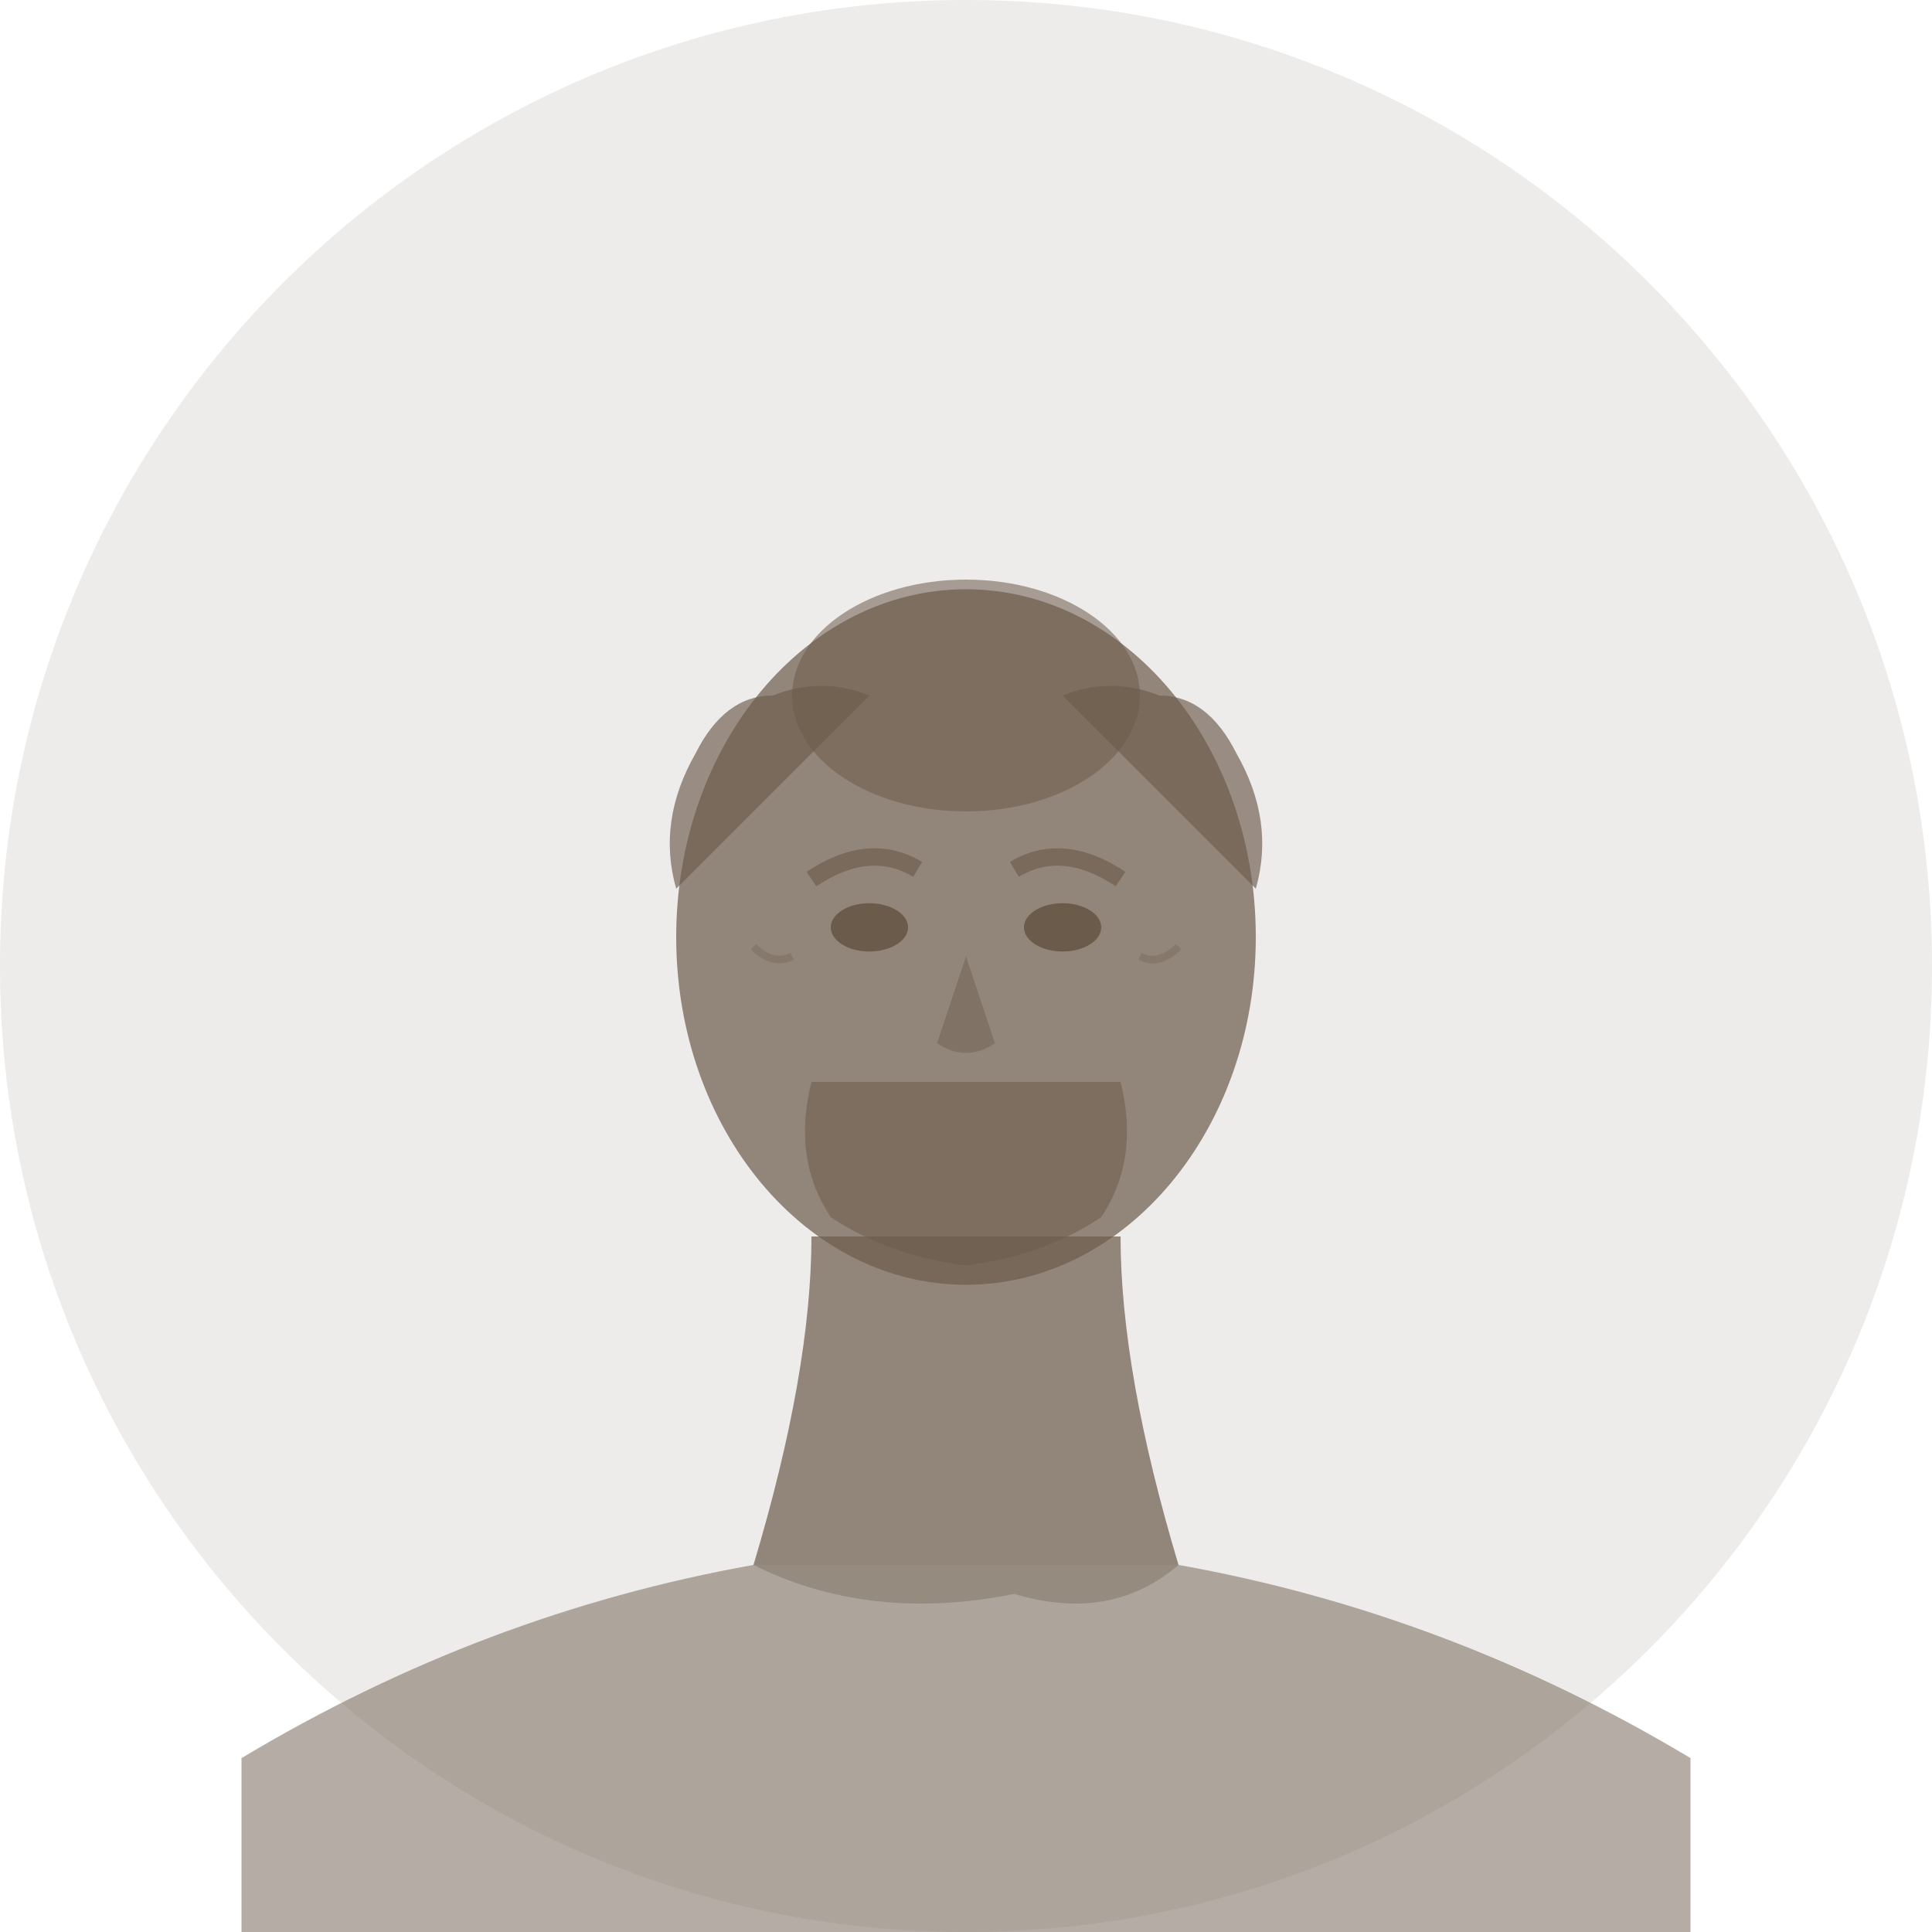
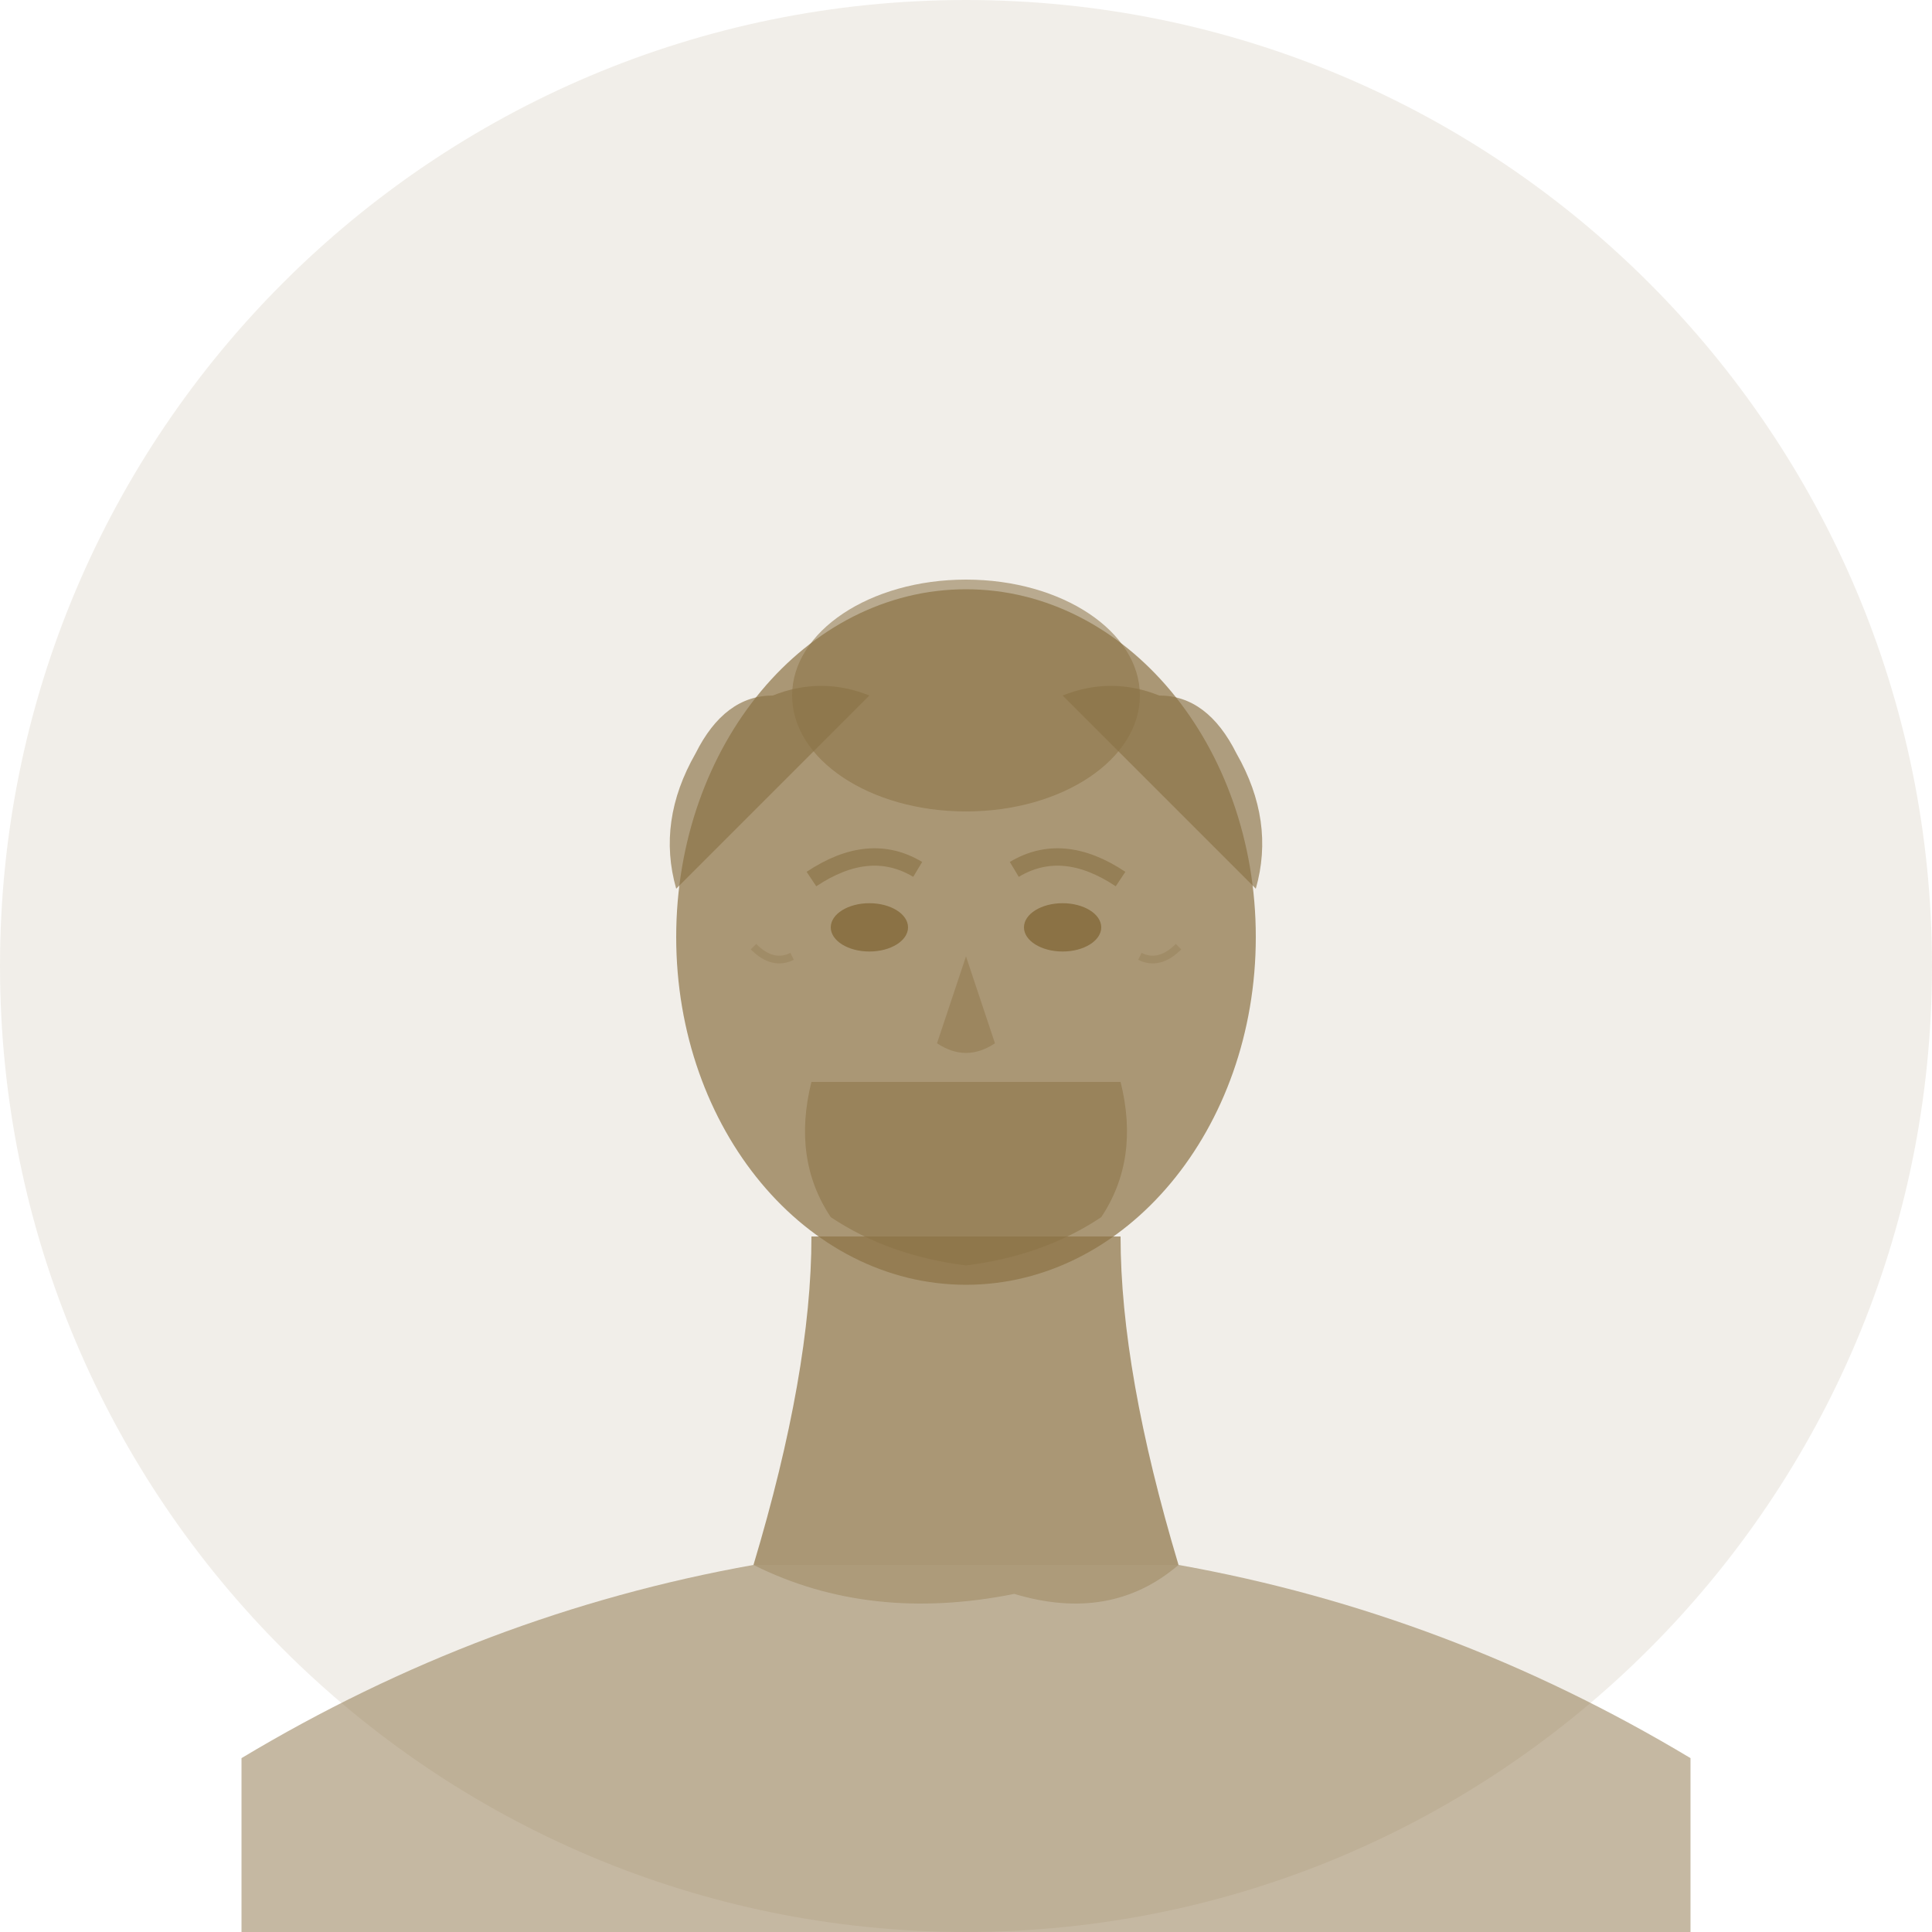
<svg xmlns="http://www.w3.org/2000/svg" viewBox="0 0 200 200" fill="none">
-   <rect width="200" height="200" rx="100" fill="#6B5B4B" opacity="0.12" />
+   <rect width="200" height="200" rx="100" fill="#8B7245" opacity="0.12" />
  <g transform="translate(100,100)">
-     <path d="M-16 28 Q-16 42 -22 62 L22 62 Q16 42 16 28Z" fill="#6B5B4B" opacity="0.7" />
-     <path d="M-22 62 Q-50 67 -75 82 L-75 100 L75 100 L75 82 Q50 67 22 62Z" fill="#6B5B4B" opacity="0.5" />
-     <path d="M-22 62 Q-10 68 5 65 Q15 68 22 62" fill="#6B5B4B" opacity="0.35" />
-     <ellipse cx="0" cy="-3" rx="30" ry="36" fill="#6B5B4B" opacity="0.7" />
-     <path d="M-30 -8 Q-32 -15 -28 -22 Q-25 -28 -20 -28 Q-15 -30 -10 -28" fill="#6B5B4B" opacity="0.65" />
-     <path d="M30 -8 Q32 -15 28 -22 Q25 -28 20 -28 Q15 -30 10 -28" fill="#6B5B4B" opacity="0.65" />
-     <ellipse cx="0" cy="-28" rx="18" ry="12" fill="#6B5B4B" opacity="0.55" />
-     <path d="M-16 12 Q-18 20 -14 26 Q-8 30 0 31 Q8 30 14 26 Q18 20 16 12" fill="#6B5B4B" opacity="0.55" />
-     <ellipse cx="-10" cy="-4" rx="4" ry="2.5" fill="#6B5B4B" />
-     <ellipse cx="10" cy="-4" rx="4" ry="2.5" fill="#6B5B4B" />
-     <path d="M-16 -9 Q-10 -13 -5 -10" stroke="#6B5B4B" stroke-width="1.8" fill="none" opacity="0.65" />
-     <path d="M5 -10 Q10 -13 16 -9" stroke="#6B5B4B" stroke-width="1.8" fill="none" opacity="0.65" />
-     <path d="M0 -1 L-3 8 Q0 10 3 8Z" fill="#6B5B4B" opacity="0.45" />
-     <path d="M-22 -2 Q-20 0 -18 -1" stroke="#6B5B4B" stroke-width="0.8" fill="none" opacity="0.3" />
-     <path d="M18 -1 Q20 0 22 -2" stroke="#6B5B4B" stroke-width="0.8" fill="none" opacity="0.3" />
+     <path d="M-16 28 Q-16 42 -22 62 L22 62 Q16 42 16 28Z" fill="#8B7245" opacity="0.7" />
+     <path d="M-22 62 Q-50 67 -75 82 L-75 100 L75 100 L75 82 Q50 67 22 62Z" fill="#8B7245" opacity="0.5" />
+     <path d="M-22 62 Q-10 68 5 65 Q15 68 22 62" fill="#8B7245" opacity="0.35" />
+     <ellipse cx="0" cy="-3" rx="30" ry="36" fill="#8B7245" opacity="0.7" />
+     <path d="M-30 -8 Q-32 -15 -28 -22 Q-25 -28 -20 -28 Q-15 -30 -10 -28" fill="#8B7245" opacity="0.65" />
+     <path d="M30 -8 Q32 -15 28 -22 Q25 -28 20 -28 Q15 -30 10 -28" fill="#8B7245" opacity="0.65" />
+     <ellipse cx="0" cy="-28" rx="18" ry="12" fill="#8B7245" opacity="0.55" />
+     <path d="M-16 12 Q-18 20 -14 26 Q-8 30 0 31 Q8 30 14 26 Q18 20 16 12" fill="#8B7245" opacity="0.55" />
+     <ellipse cx="-10" cy="-4" rx="4" ry="2.5" fill="#8B7245" />
+     <ellipse cx="10" cy="-4" rx="4" ry="2.5" fill="#8B7245" />
+     <path d="M-16 -9 Q-10 -13 -5 -10" stroke="#8B7245" stroke-width="1.8" fill="none" opacity="0.65" />
+     <path d="M5 -10 Q10 -13 16 -9" stroke="#8B7245" stroke-width="1.8" fill="none" opacity="0.65" />
+     <path d="M0 -1 L-3 8 Q0 10 3 8Z" fill="#8B7245" opacity="0.45" />
+     <path d="M-22 -2 Q-20 0 -18 -1" stroke="#8B7245" stroke-width="0.8" fill="none" opacity="0.3" />
+     <path d="M18 -1 Q20 0 22 -2" stroke="#8B7245" stroke-width="0.8" fill="none" opacity="0.3" />
  </g>
</svg>
